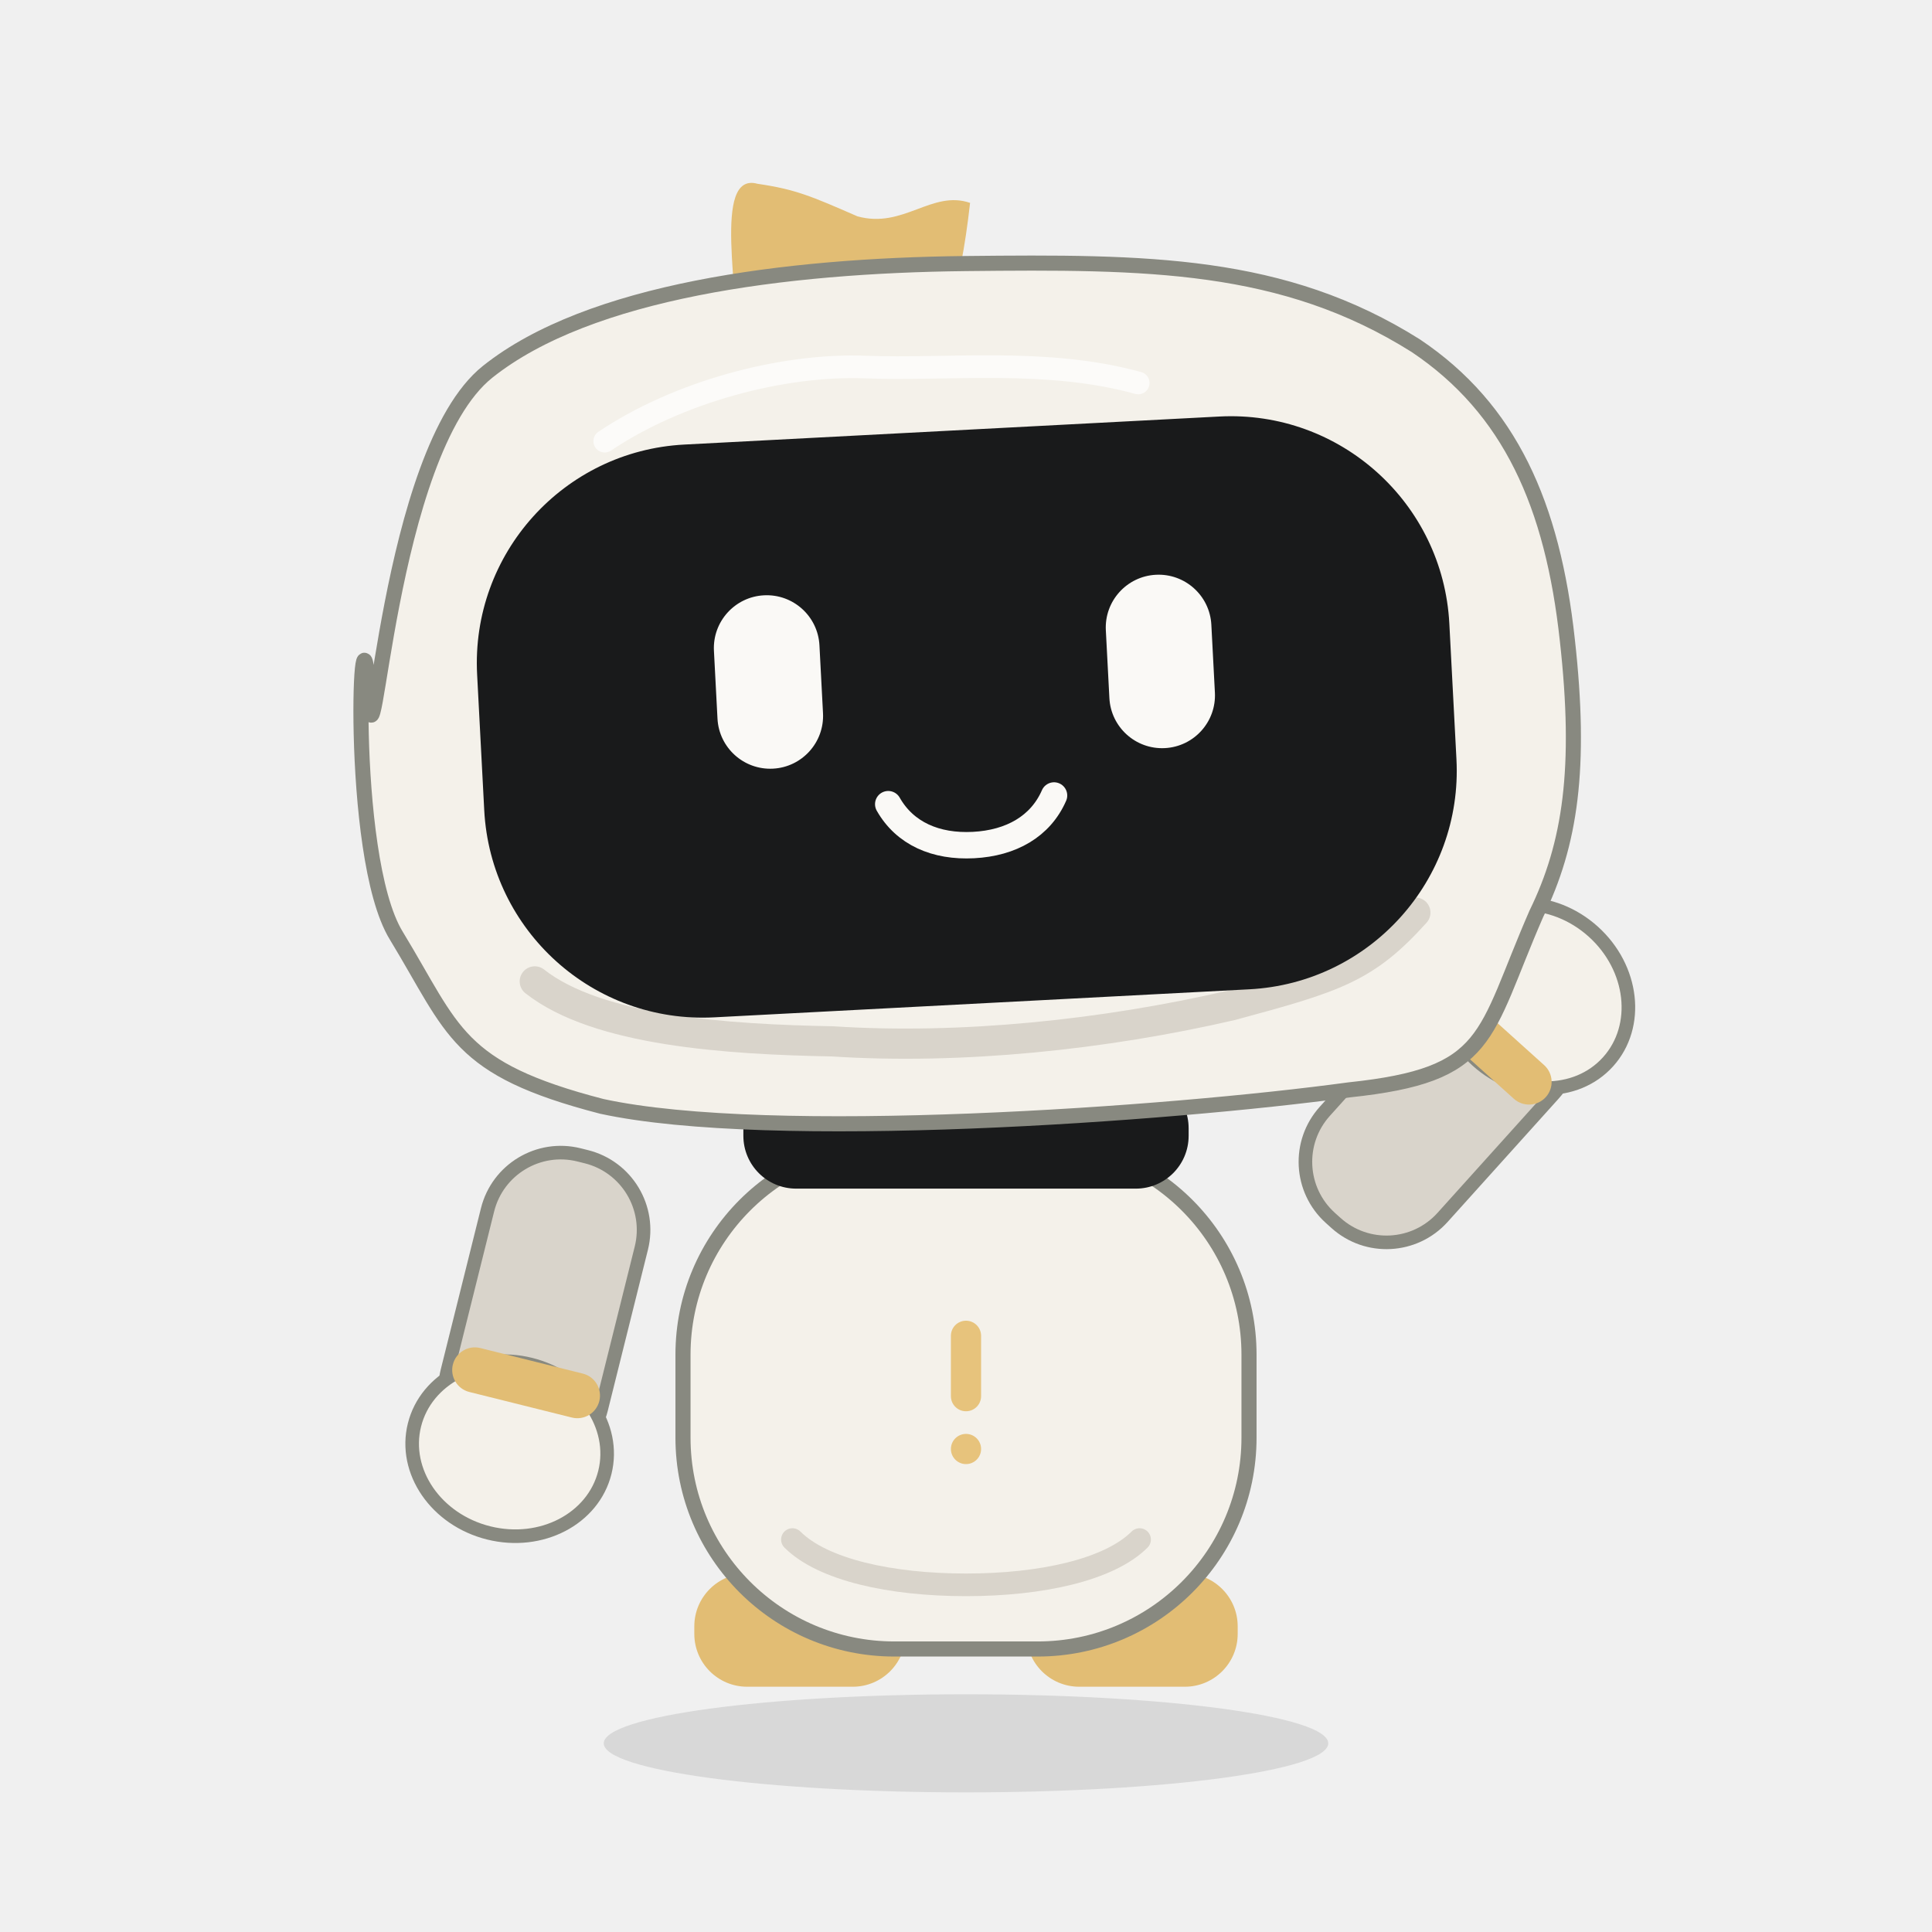
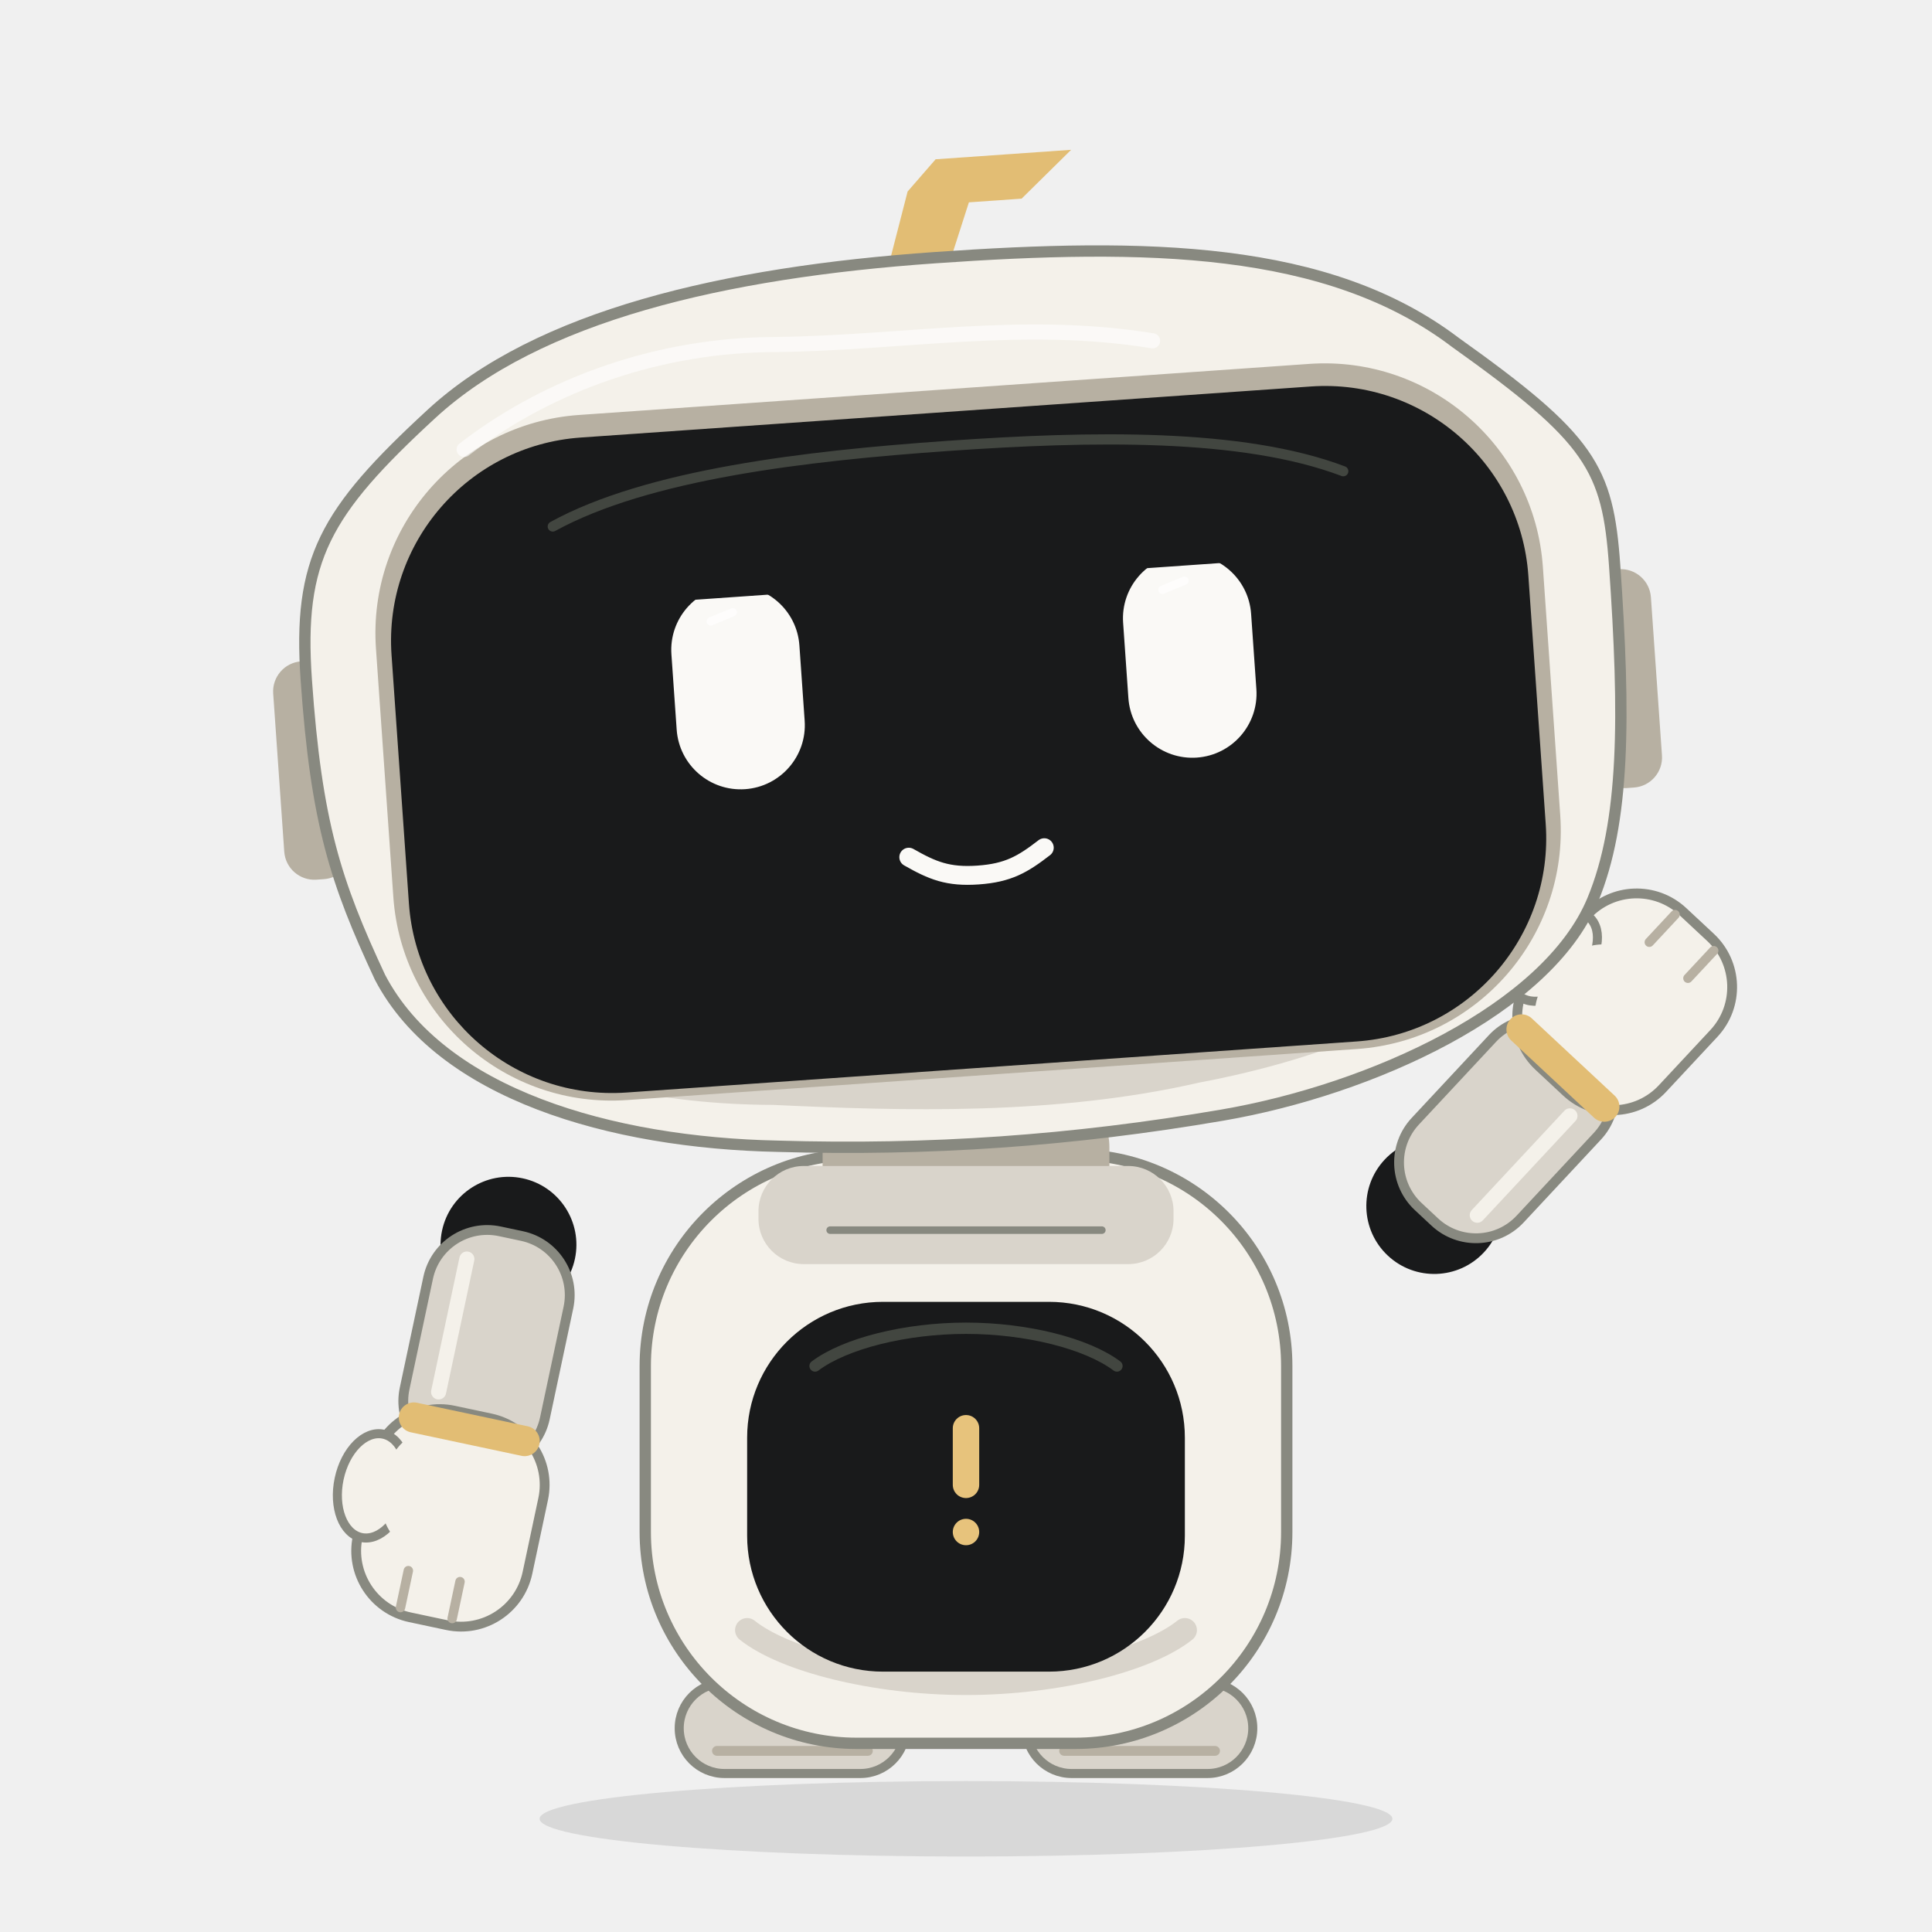
<svg xmlns="http://www.w3.org/2000/svg" viewBox="0 0 256 256" fill="none">
-   <g transform="translate(128 231) rotate(0) scale(1 1)">
-     <ellipse cx="0" cy="0" rx="48" ry="6.5" fill="#000000" stroke="none" stroke-width="0" stroke-linecap="round" stroke-linejoin="round" opacity="0.1" />
+   <g transform="translate(128 241) rotate(0) scale(1 1)">
+     <ellipse cx="0" cy="0" rx="56.5" ry="5" fill="#000000" stroke="none" stroke-width="0" stroke-linecap="round" stroke-linejoin="round" opacity="0.1" />
  </g>
-   <g transform="translate(128 132) rotate(0) scale(1 1)" />
-   <g transform="translate(128 132) rotate(0) scale(1 1)">
-     <g transform="translate(-22 84) rotate(0) scale(1 1)">
-       <path d="M -7 -7.5 C -7 -7.5 7 -7.5 7 -7.5 C 10.866 -7.5 14 -4.366 14 -0.5 C 14 -0.5 14 0.5 14 0.5 C 14 4.366 10.866 7.5 7 7.5 C 7 7.5 -7 7.5 -7 7.5 C -10.866 7.5 -14 4.366 -14 0.5 C -14 0.5 -14 -0.5 -14 -0.5 C -14 -4.366 -10.866 -7.5 -7 -7.5 Z" fill="#E2BD74" stroke="none" stroke-width="1" stroke-linecap="round" stroke-linejoin="round" opacity="1" />
+   <g transform="translate(128 139) rotate(0) scale(1 1)" />
+   <g transform="translate(128 139) rotate(0) scale(1 1)">
+     <g transform="translate(-23 90) rotate(0) scale(1 1)">
+       <path d="M -9 -6 C -9 -6 9 -6 9 -6 C 12.314 -6 15 -3.314 15 0 C 15 0 15 0 15 0 C 15 3.314 12.314 6 9 6 C 9 6 -9 6 -9 6 C -12.314 6 -15 3.314 -15 0 C -15 0 -15 0 -15 0 C -15 -3.314 -12.314 -6 -9 -6 Z" fill="#D9D4CB" stroke="#888980" stroke-width="1.2" stroke-linecap="round" stroke-linejoin="round" opacity="1" />
+       <path d="M -10 3 C -10 3 10 3 10 3" fill="none" stroke="#B7B0A2" stroke-width="1.3" stroke-linecap="round" stroke-linejoin="round" opacity="1" />
    </g>
  </g>
-   <g transform="translate(128 132) rotate(0) scale(1 1)">
-     <g transform="translate(22 84) rotate(0) scale(1 1)">
-       <path d="M -7 -7.5 C -7 -7.5 7 -7.5 7 -7.5 C 10.866 -7.5 14 -4.366 14 -0.5 C 14 -0.5 14 0.5 14 0.5 C 14 4.366 10.866 7.5 7 7.5 C 7 7.5 -7 7.5 -7 7.5 C -10.866 7.5 -14 4.366 -14 0.5 C -14 0.5 -14 -0.5 -14 -0.5 C -14 -4.366 -10.866 -7.5 -7 -7.5 Z" fill="#E2BD74" stroke="none" stroke-width="1" stroke-linecap="round" stroke-linejoin="round" opacity="1" />
+   <g transform="translate(128 139) rotate(0) scale(1 1)">
+     <g transform="translate(23 90) rotate(0) scale(1 1)">
+       <path d="M -9 -6 C -9 -6 9 -6 9 -6 C 12.314 -6 15 -3.314 15 0 C 15 0 15 0 15 0 C 15 3.314 12.314 6 9 6 C 9 6 -9 6 -9 6 C -12.314 6 -15 3.314 -15 0 C -15 0 -15 0 -15 0 C -15 -3.314 -12.314 -6 -9 -6 Z" fill="#D9D4CB" stroke="#888980" stroke-width="1.2" stroke-linecap="round" stroke-linejoin="round" opacity="1" />
+       <path d="M -10 3 C -10 3 10 3 10 3" fill="none" stroke="#B7B0A2" stroke-width="1.3" stroke-linecap="round" stroke-linejoin="round" opacity="1" />
    </g>
  </g>
-   <g transform="translate(128 132) rotate(0) scale(1 1)">
-     <g transform="translate(-52 26) rotate(14) scale(1 1)">
-       <path d="M -0.5 -5 C -0.5 -5 0.5 -5 0.5 -5 C 6.023 -5 10.5 -0.523 10.5 5 C 10.5 5 10.5 27 10.5 27 C 10.5 32.523 6.023 37 0.5 37 C 0.5 37 -0.5 37 -0.5 37 C -6.023 37 -10.5 32.523 -10.5 27 C -10.5 27 -10.5 5 -10.5 5 C -10.5 -0.523 -6.023 -5 -0.5 -5 Z" fill="#D9D4CB" stroke="#888980" stroke-width="1.8" stroke-linecap="round" stroke-linejoin="round" opacity="1" />
-       <ellipse cx="0" cy="35" rx="13" ry="11.5" fill="#F4F1EA" stroke="#888980" stroke-width="1.8" stroke-linecap="round" stroke-linejoin="round" opacity="1" />
-       <path d="M -7 23 C -7 23 7 23 7 23 C 8.657 23 10 24.343 10 26 C 10 26 10 26 10 26 C 10 27.657 8.657 29 7 29 C 7 29 -7 29 -7 29 C -8.657 29 -10 27.657 -10 26 C -10 26 -10 26 -10 26 C -10 24.343 -8.657 23 -7 23 Z" fill="#E2BD74" stroke="none" stroke-width="1" stroke-linecap="round" stroke-linejoin="round" opacity="1" />
+   <g transform="translate(128 139) rotate(0) scale(1 1)">
+     <g transform="translate(-60 23) rotate(12) scale(1 1)">
+       <ellipse cx="0" cy="3" rx="9" ry="9" fill="#191A1B" stroke="none" stroke-width="1" stroke-linecap="round" stroke-linejoin="round" opacity="1" />
+       <path d="M -1.5 1.5 C -1.5 1.5 1.5 1.5 1.5 1.5 C 5.918 1.5 9.5 5.082 9.5 9.5 C 9.5 9.5 9.5 24.5 9.5 24.5 C 9.5 28.918 5.918 32.5 1.5 32.5 C 1.5 32.5 -1.5 32.5 -1.5 32.5 C -5.918 32.5 -9.5 28.918 -9.5 24.5 C -9.5 24.5 -9.5 9.5 -9.5 9.5 C -9.5 5.082 -5.918 1.5 -1.5 1.5 Z" fill="#D9D4CB" stroke="#888980" stroke-width="1.3" stroke-linecap="round" stroke-linejoin="round" opacity="1" />
+       <path d="M -5 6 C -5 6 -5 24 -5 24" fill="none" stroke="#F4F1EA" stroke-width="2" stroke-linecap="round" stroke-linejoin="round" opacity="1" />
+       <path d="M -2.5 26 C -2.5 26 2.5 26 2.5 26 C 7.471 26 11.5 30.029 11.5 35 C 11.5 35 11.5 45 11.5 45 C 11.5 49.971 7.471 54 2.5 54 C 2.5 54 -2.5 54 -2.5 54 C -7.471 54 -11.5 49.971 -11.5 45 C -11.5 45 -11.5 35 -11.5 35 C -11.5 30.029 -7.471 26 -2.5 26 Z" fill="#F4F1EA" stroke="#888980" stroke-width="1.3" stroke-linecap="round" stroke-linejoin="round" opacity="1" />
+       <ellipse cx="-11" cy="38" rx="4.5" ry="7" fill="#F4F1EA" stroke="#888980" stroke-width="1.2" stroke-linecap="round" stroke-linejoin="round" opacity="1" />
+       <path d="M -2.5 28.5 C -2.5 28.5 2.5 28.5 2.5 28.5 C 6.366 28.5 9.5 31.634 9.5 35.5 C 9.5 35.5 9.5 38.5 9.5 38.5 C 9.5 42.366 6.366 45.5 2.5 45.5 C 2.5 45.5 -2.5 45.5 -2.5 45.5 C -6.366 45.5 -9.5 42.366 -9.5 38.5 C -9.5 38.5 -9.5 35.5 -9.5 35.5 C -9.5 31.634 -6.366 28.5 -2.5 28.5 Z" fill="#F4F1EA" stroke="none" stroke-width="1" stroke-linecap="round" stroke-linejoin="round" opacity="1" />
+       <path d="M -4 48 C -4 48 -4 53 -4 53" fill="none" stroke="#B7B0A2" stroke-width="1.25" stroke-linecap="round" stroke-linejoin="round" opacity="1" />
+       <path d="M 3 48 C 3 48 3 53 3 53" fill="none" stroke="#B7B0A2" stroke-width="1.25" stroke-linecap="round" stroke-linejoin="round" opacity="1" />
+       <path d="M -7.5 26 C -7.5 26 7.5 26 7.5 26 C 8.605 26 9.5 26.895 9.5 28 C 9.5 28 9.5 28 9.5 28 C 9.5 29.105 8.605 30 7.5 30 C 7.5 30 -7.5 30 -7.5 30 C -8.605 30 -9.5 29.105 -9.5 28 C -9.5 28 -9.5 28 -9.5 28 C -9.5 26.895 -8.605 26 -7.5 26 Z" fill="#E2BD74" stroke="none" stroke-width="1" stroke-linecap="round" stroke-linejoin="round" opacity="1" />
    </g>
  </g>
-   <g transform="translate(128 132) rotate(0) scale(1 1)">
-     <g transform="translate(52 26) rotate(-138) scale(1 1)">
-       <path d="M -0.5 -5 C -0.5 -5 0.5 -5 0.5 -5 C 6.023 -5 10.5 -0.523 10.5 5 C 10.5 5 10.5 27 10.5 27 C 10.5 32.523 6.023 37 0.5 37 C 0.5 37 -0.5 37 -0.5 37 C -6.023 37 -10.5 32.523 -10.5 27 C -10.5 27 -10.5 5 -10.5 5 C -10.5 -0.523 -6.023 -5 -0.5 -5 Z" fill="#D9D4CB" stroke="#888980" stroke-width="1.8" stroke-linecap="round" stroke-linejoin="round" opacity="1" />
-       <ellipse cx="0" cy="35" rx="13" ry="11.5" fill="#F4F1EA" stroke="#888980" stroke-width="1.8" stroke-linecap="round" stroke-linejoin="round" opacity="1" />
-       <path d="M -7 23 C -7 23 7 23 7 23 C 8.657 23 10 24.343 10 26 C 10 26 10 26 10 26 C 10 27.657 8.657 29 7 29 C 7 29 -7 29 -7 29 C -8.657 29 -10 27.657 -10 26 C -10 26 -10 26 -10 26 C -10 24.343 -8.657 23 -7 23 Z" fill="#E2BD74" stroke="none" stroke-width="1" stroke-linecap="round" stroke-linejoin="round" opacity="1" />
+   <g transform="translate(128 139) rotate(0) scale(1 1)">
+     <g transform="translate(60 23) rotate(-137) scale(1 1)">
+       <ellipse cx="0" cy="3" rx="9" ry="9" fill="#191A1B" stroke="none" stroke-width="1" stroke-linecap="round" stroke-linejoin="round" opacity="1" />
+       <path d="M -1.5 1.5 C -1.5 1.5 1.5 1.5 1.5 1.5 C 5.918 1.5 9.5 5.082 9.5 9.5 C 9.5 9.5 9.5 24.5 9.5 24.5 C 9.5 28.918 5.918 32.5 1.5 32.5 C 1.5 32.5 -1.5 32.5 -1.5 32.5 C -5.918 32.5 -9.5 28.918 -9.5 24.5 C -9.5 24.5 -9.5 9.5 -9.5 9.5 C -9.5 5.082 -5.918 1.5 -1.5 1.5 Z" fill="#D9D4CB" stroke="#888980" stroke-width="1.3" stroke-linecap="round" stroke-linejoin="round" opacity="1" />
+       <path d="M -5 6 C -5 6 -5 24 -5 24" fill="none" stroke="#F4F1EA" stroke-width="2" stroke-linecap="round" stroke-linejoin="round" opacity="1" />
+       <path d="M -2.5 26 C -2.5 26 2.5 26 2.5 26 C 7.471 26 11.5 30.029 11.5 35 C 11.5 35 11.5 45 11.5 45 C 11.5 49.971 7.471 54 2.5 54 C 2.5 54 -2.5 54 -2.5 54 C -7.471 54 -11.5 49.971 -11.5 45 C -11.5 45 -11.5 35 -11.5 35 C -11.5 30.029 -7.471 26 -2.5 26 Z" fill="#F4F1EA" stroke="#888980" stroke-width="1.3" stroke-linecap="round" stroke-linejoin="round" opacity="1" />
+       <ellipse cx="11" cy="38" rx="4.5" ry="7" fill="#F4F1EA" stroke="#888980" stroke-width="1.2" stroke-linecap="round" stroke-linejoin="round" opacity="1" />
+       <path d="M -2.5 28.5 C -2.5 28.5 2.5 28.5 2.5 28.5 C 6.366 28.5 9.5 31.634 9.5 35.5 C 9.5 35.5 9.5 38.5 9.5 38.5 C 9.5 42.366 6.366 45.5 2.5 45.5 C 2.5 45.5 -2.5 45.5 -2.5 45.5 C -6.366 45.5 -9.5 42.366 -9.5 38.5 C -9.5 38.5 -9.5 35.5 -9.5 35.5 C -9.5 31.634 -6.366 28.5 -2.5 28.5 Z" fill="#F4F1EA" stroke="none" stroke-width="1" stroke-linecap="round" stroke-linejoin="round" opacity="1" />
+       <path d="M -4 48 C -4 48 -4 53 -4 53" fill="none" stroke="#B7B0A2" stroke-width="1.25" stroke-linecap="round" stroke-linejoin="round" opacity="1" />
+       <path d="M 3 48 C 3 48 3 53 3 53" fill="none" stroke="#B7B0A2" stroke-width="1.25" stroke-linecap="round" stroke-linejoin="round" opacity="1" />
+       <path d="M -7.5 26 C -7.5 26 7.5 26 7.5 26 C 8.605 26 9.5 26.895 9.5 28 C 9.5 28 9.5 28 9.5 28 C 9.5 29.105 8.605 30 7.5 30 C 7.5 30 -7.5 30 -7.5 30 C -8.605 30 -9.5 29.105 -9.5 28 C -9.5 28 -9.5 28 -9.5 28 C -9.5 26.895 -8.605 26 -7.5 26 Z" fill="#E2BD74" stroke="none" stroke-width="1" stroke-linecap="round" stroke-linejoin="round" opacity="1" />
    </g>
  </g>
-   <g transform="translate(128 132) rotate(0) scale(1 1)">
+   <g transform="translate(128 139) rotate(0) scale(1 1)">
    <g transform="translate(0 53) rotate(0) scale(1 1)">
-       <path d="M -9.5 -33.5 C -9.5 -33.5 9.5 -33.5 9.5 -33.5 C 24.964 -33.5 37.5 -20.964 37.5 -5.5 C 37.5 -5.5 37.5 5.5 37.5 5.5 C 37.5 20.964 24.964 33.5 9.5 33.5 C 9.5 33.5 -9.5 33.5 -9.5 33.5 C -24.964 33.5 -37.5 20.964 -37.5 5.5 C -37.5 5.5 -37.5 -5.5 -37.5 -5.5 C -37.5 -20.964 -24.964 -33.5 -9.5 -33.5 Z" fill="#F4F1EA" stroke="#888980" stroke-width="2" stroke-linecap="round" stroke-linejoin="round" opacity="1" />
-       <path d="M -23 19 C -19 23 -10 25 0 25 C 10 25 19 23 23 19" fill="none" stroke="#D9D4CB" stroke-width="3" stroke-linecap="round" stroke-linejoin="round" opacity="1" />
+       <path d="M -14.5 -39 C -14.5 -39 14.5 -39 14.5 -39 C 29.964 -39 42.5 -26.464 42.5 -11 C 42.5 -11 42.5 11 42.5 11 C 42.5 26.464 29.964 39 14.5 39 C 14.5 39 -14.5 39 -14.5 39 C -29.964 39 -42.5 26.464 -42.5 11 C -42.5 11 -42.5 -11 -42.5 -11 C -42.5 -26.464 -29.964 -39 -14.5 -39 Z" fill="#F4F1EA" stroke="#888980" stroke-width="1.5" stroke-linecap="round" stroke-linejoin="round" opacity="1" />
+       <path d="M -29 24 C -24 28 -12 31 0 31 C 12 31 24 28 29 24" fill="none" stroke="#D9D4CB" stroke-width="3.2" stroke-linecap="round" stroke-linejoin="round" opacity="1" />
+       <path d="M -11 -19.5 C -11 -19.5 11 -19.5 11 -19.5 C 20.941 -19.5 29 -11.441 29 -1.5 C 29 -1.5 29 11.5 29 11.5 C 29 21.441 20.941 29.5 11 29.5 C 11 29.5 -11 29.5 -11 29.5 C -20.941 29.5 -29 21.441 -29 11.5 C -29 11.5 -29 -1.5 -29 -1.5 C -29 -11.441 -20.941 -19.5 -11 -19.5 Z" fill="#191A1B" stroke="none" stroke-width="1" stroke-linecap="round" stroke-linejoin="round" opacity="1" />
+       <path d="M -20 -11 C -16 -14 -8 -16 0 -16 C 8 -16 16 -14 20 -11" fill="none" stroke="#424640" stroke-width="1.5" stroke-linecap="round" stroke-linejoin="round" opacity="1" />
    </g>
  </g>
-   <g transform="translate(128 132) rotate(0) scale(1 1)">
-     <g transform="translate(0 18) rotate(0) scale(1 1)">
-       <path d="M -22.5 -7.5 C -22.5 -7.5 22.5 -7.5 22.5 -7.5 C 26.366 -7.5 29.5 -4.366 29.5 -0.5 C 29.5 -0.5 29.5 0.5 29.5 0.5 C 29.5 4.366 26.366 7.5 22.5 7.5 C 22.5 7.5 -22.5 7.5 -22.5 7.5 C -26.366 7.5 -29.5 4.366 -29.5 0.5 C -29.5 0.5 -29.5 -0.5 -29.5 -0.5 C -29.5 -4.366 -26.366 -7.5 -22.5 -7.5 Z" fill="#191A1B" stroke="none" stroke-width="1" stroke-linecap="round" stroke-linejoin="round" opacity="1" />
+   <g transform="translate(128 139) rotate(0) scale(1 1)">
+     <g transform="translate(0 17) rotate(0) scale(1 1)">
+       <path d="M -11 -12 C -11 -12 11 -12 11 -12 C 15.418 -12 19 -8.418 19 -4 C 19 -4 19 2 19 2 C 19 6.418 15.418 10 11 10 C 11 10 -11 10 -11 10 C -15.418 10 -19 6.418 -19 2 C -19 2 -19 -4 -19 -4 C -19 -8.418 -15.418 -12 -11 -12 Z" fill="#B7B0A2" stroke="none" stroke-width="1" stroke-linecap="round" stroke-linejoin="round" opacity="1" />
+       <path d="M -21.5 -1.5 C -21.5 -1.5 21.5 -1.5 21.5 -1.5 C 24.814 -1.5 27.5 1.186 27.5 4.5 C 27.5 4.5 27.5 5.5 27.5 5.5 C 27.5 8.814 24.814 11.5 21.5 11.5 C 21.5 11.5 -21.5 11.5 -21.5 11.5 C -24.814 11.5 -27.5 8.814 -27.5 5.5 C -27.5 5.5 -27.5 4.5 -27.5 4.5 C -27.5 1.186 -24.814 -1.5 -21.5 -1.5 Z" fill="#D9D4CB" stroke="none" stroke-width="1" stroke-linecap="round" stroke-linejoin="round" opacity="1" />
+       <path d="M -18 7 C -18 7 18 7 18 7" fill="none" stroke="#888980" stroke-width="1" stroke-linecap="round" stroke-linejoin="round" opacity="1" />
    </g>
  </g>
-   <g transform="translate(128 132) rotate(0) scale(1 1)">
-     <g transform="translate(0 -39) rotate(-3) scale(1 1)">
-       <path d="M -28 -48 C -27 -55 -30 -72 -24 -70 C -19 -69 -17 -68 -11 -65 C -5 -63 -1 -68 4 -66 C 3 -60 2 -56 0 -50 C -7 -50 -29 -43 -28 -48 Z" fill="#E2BD74" stroke="none" stroke-width="1" stroke-linecap="round" stroke-linejoin="round" opacity="1" />
-       <path d="M -79 -5 C -79 9 -75 -37 -61 -47 C -47 -57 -21 -59 3 -58 C 27 -57 45 -56 62 -44 C 74 -35 79 -22 80 -4 C 81 13 79 23 74 32 C 66 48 67 53 48 54 C 24 56 -29 57 -51 51 C -70 45 -70 40 -77 27 C -83 16 -79 -23 -79 -5 Z" fill="#F4F1EA" stroke="#888980" stroke-width="2" stroke-linecap="round" stroke-linejoin="round" opacity="1" />
-       <path d="M -59 34 C -51 41 -34 43 -20 44 C -3 46 16 45 33 42 C 47 39 51 38 58 31" fill="none" stroke="#D9D4CB" stroke-width="4" stroke-linecap="round" stroke-linejoin="round" opacity="1" />
-       <path d="M -35.5 -36 C -35.5 -36 35.5 -36 35.5 -36 C 51.516 -36 64.5 -23.016 64.5 -7 C 64.5 -7 64.5 11 64.5 11 C 64.5 27.016 51.516 40 35.5 40 C 35.5 40 -35.5 40 -35.5 40 C -51.516 40 -64.5 27.016 -64.5 11 C -64.5 11 -64.5 -7 -64.5 -7 C -64.5 -23.016 -51.516 -36 -35.5 -36 Z" fill="#191A1B" stroke="none" stroke-width="1" stroke-linecap="round" stroke-linejoin="round" opacity="1" />
-       <path d="M -46 -37 C -36 -43 -22 -46 -11 -45 C 0 -44 13 -45 25 -41" fill="none" stroke="#FFFFFF" stroke-width="3" stroke-linecap="round" stroke-linejoin="round" opacity="0.7" />
+   <g transform="translate(128 139) rotate(0) scale(1 1)">
+     <g transform="translate(0 -46) rotate(-4) scale(1 1)">
+       <path d="M -7 -56 C -7 -56 -3 -68 -3 -68 C -3 -68 1 -72 1 -72 C 1 -72 19 -72 19 -72 C 19 -72 12 -66 12 -66 C 12 -66 5 -66 5 -66 C 5 -66 1 -56 1 -56 C 1 -56 -7 -56 -7 -56 Z" fill="#E2BD74" stroke="none" stroke-width="1" stroke-linecap="round" stroke-linejoin="round" opacity="1" />
+       <path d="M -87.5 -11.5 C -87.5 -11.5 -86.5 -11.5 -86.5 -11.5 C -84.291 -11.5 -82.5 -9.709 -82.5 -7.5 C -82.5 -7.5 -82.5 13.5 -82.5 13.5 C -82.5 15.709 -84.291 17.5 -86.5 17.5 C -86.5 17.5 -87.5 17.5 -87.5 17.5 C -89.709 17.5 -91.5 15.709 -91.5 13.5 C -91.5 13.5 -91.5 -7.5 -91.5 -7.5 C -91.5 -9.709 -89.709 -11.5 -87.5 -11.5 Z" fill="#B7B0A2" stroke="none" stroke-width="1" stroke-linecap="round" stroke-linejoin="round" opacity="1" />
+       <path d="M 86.5 -11.5 C 86.5 -11.5 87.5 -11.5 87.5 -11.5 C 89.709 -11.5 91.5 -9.709 91.5 -7.5 C 91.5 -7.5 91.5 13.5 91.5 13.5 C 91.5 15.709 89.709 17.5 87.5 17.5 C 87.5 17.5 86.5 17.5 86.5 17.5 C 84.291 17.5 82.5 15.709 82.5 13.5 C 82.5 13.5 82.5 -7.5 82.5 -7.5 C 82.5 -9.709 84.291 -11.5 86.5 -11.5 Z" fill="#B7B0A2" stroke="none" stroke-width="1" stroke-linecap="round" stroke-linejoin="round" opacity="1" />
+       <path d="M 0 -59 C 28 -59 52 -57 68 -43 C 85 -29 87 -25 87 -12 C 87 8 86 22 81 32 C 74 46 50 55 30 57 C 10 59 -9 59 -29 57 C -51 55 -73 47 -80 31 C -85 18 -87 10 -87 -9 C -87 -25 -83 -31 -68 -43 C -53 -55 -28 -59 0 -59 Z" fill="#F4F1EA" stroke="#888980" stroke-width="1.5" stroke-linecap="round" stroke-linejoin="round" opacity="1" />
+       <path d="M -68 35 C -59 44 -43 48 -29 49 C -12 51 8 53 27 50 C 44 48 59 43 69 34" fill="none" stroke="#D9D4CB" stroke-width="5" stroke-linecap="round" stroke-linejoin="round" opacity="1" />
+       <path d="M -48.5 -41.5 C -48.5 -41.5 48.5 -41.5 48.5 -41.5 C 64.516 -41.5 77.5 -28.516 77.5 -12.5 C 77.5 -12.5 77.5 20.5 77.5 20.5 C 77.5 36.516 64.516 49.5 48.5 49.5 C 48.5 49.5 -48.5 49.5 -48.5 49.5 C -64.516 49.5 -77.5 36.516 -77.5 20.5 C -77.5 20.5 -77.5 -12.5 -77.5 -12.5 C -77.5 -28.516 -64.516 -41.5 -48.5 -41.5 Z" fill="#B7B0A2" stroke="none" stroke-width="1" stroke-linecap="round" stroke-linejoin="round" opacity="1" />
+       <path d="M -48.5 -38.5 C -48.5 -38.5 48.5 -38.5 48.5 -38.5 C 63.412 -38.5 75.5 -26.412 75.5 -11.5 C 75.5 -11.5 75.5 21.5 75.5 21.5 C 75.5 36.412 63.412 48.5 48.5 48.5 C 48.5 48.5 -48.5 48.5 -48.5 48.5 C -63.412 48.5 -75.5 36.412 -75.5 21.5 C -75.5 21.5 -75.5 -11.5 -75.5 -11.5 C -75.5 -26.412 -63.412 -38.5 -48.5 -38.5 Z" fill="#191A1B" stroke="none" stroke-width="1" stroke-linecap="round" stroke-linejoin="round" opacity="1" />
+       <path d="M -53 -27 C -40 -33 -19 -34 0 -34 C 19 -34 39 -33 52 -27" fill="none" stroke="#424640" stroke-width="1.35" stroke-linecap="round" stroke-linejoin="round" opacity="1" />
+       <path d="M -64 -38 C -52 -46 -37 -50 -22 -49 C -5 -48 11 -50 28 -46" fill="none" stroke="#FFFFFF" stroke-width="2" stroke-linecap="round" stroke-linejoin="round" opacity="0.6" />
    </g>
  </g>
-   <g transform="translate(128 132) rotate(0) scale(1 1)">
-     <g transform="translate(0 -39) rotate(-3) scale(1 1)">
-       <g transform="translate(-26 -4) rotate(0) scale(1 1)">
-         <path d="M 0 -11.5 C 0 -11.5 0 -11.5 0 -11.5 C 3.866 -11.5 7 -8.366 7 -4.5 C 7 -4.5 7 4.5 7 4.5 C 7 8.366 3.866 11.5 0 11.5 C 0 11.5 0 11.5 0 11.5 C -3.866 11.5 -7 8.366 -7 4.5 C -7 4.5 -7 -4.5 -7 -4.5 C -7 -8.366 -3.866 -11.5 0 -11.5 Z" fill="#FAF9F6" stroke="none" stroke-width="1" stroke-linecap="round" stroke-linejoin="round" opacity="1" />
+   <g transform="translate(128 139) rotate(0) scale(1 1)">
+     <g transform="translate(0 -46) rotate(-4) scale(1 1)">
+       <g transform="translate(-30 -4) rotate(0) scale(1 1)">
+         <path d="M 0 -13.5 C 0 -13.5 0 -13.5 0 -13.5 C 4.694 -13.5 8.5 -9.694 8.5 -5 C 8.5 -5 8.5 5 8.5 5 C 8.5 9.694 4.694 13.5 0 13.5 C 0 13.5 0 13.5 0 13.5 C -4.694 13.5 -8.5 9.694 -8.5 5 C -8.5 5 -8.5 -5 -8.5 -5 C -8.5 -9.694 -4.694 -13.5 0 -13.5 Z" fill="#FAF9F6" stroke="none" stroke-width="1" stroke-linecap="round" stroke-linejoin="round" opacity="1" />
+         <path d="M -3 -9 C -3 -9 0 -10 0 -10" fill="none" stroke="#FFFFFF" stroke-width="1.1" stroke-linecap="round" stroke-linejoin="round" opacity="0.72" />
      </g>
    </g>
  </g>
-   <g transform="translate(128 132) rotate(0) scale(1 1)">
-     <g transform="translate(0 -39) rotate(-3) scale(1 1)">
-       <g transform="translate(26 -4) rotate(0) scale(1 1)">
-         <path d="M 0 -11.5 C 0 -11.5 0 -11.5 0 -11.5 C 3.866 -11.5 7 -8.366 7 -4.5 C 7 -4.5 7 4.5 7 4.5 C 7 8.366 3.866 11.5 0 11.5 C 0 11.5 0 11.5 0 11.5 C -3.866 11.5 -7 8.366 -7 4.5 C -7 4.5 -7 -4.5 -7 -4.5 C -7 -8.366 -3.866 -11.5 0 -11.5 Z" fill="#FAF9F6" stroke="none" stroke-width="1" stroke-linecap="round" stroke-linejoin="round" opacity="1" />
+   <g transform="translate(128 139) rotate(0) scale(1 1)">
+     <g transform="translate(0 -46) rotate(-4) scale(1 1)">
+       <g transform="translate(30 -4) rotate(0) scale(1 1)">
+         <path d="M 0 -13.5 C 0 -13.5 0 -13.5 0 -13.5 C 4.694 -13.5 8.5 -9.694 8.5 -5 C 8.5 -5 8.5 5 8.5 5 C 8.5 9.694 4.694 13.5 0 13.5 C 0 13.5 0 13.5 0 13.5 C -4.694 13.5 -8.5 9.694 -8.5 5 C -8.5 5 -8.5 -5 -8.5 -5 C -8.5 -9.694 -4.694 -13.5 0 -13.5 Z" fill="#FAF9F6" stroke="none" stroke-width="1" stroke-linecap="round" stroke-linejoin="round" opacity="1" />
+         <path d="M -3 -9 C -3 -9 0 -10 0 -10" fill="none" stroke="#FFFFFF" stroke-width="1.1" stroke-linecap="round" stroke-linejoin="round" opacity="0.72" />
      </g>
    </g>
  </g>
-   <g transform="translate(128 132) rotate(0) scale(1 1)">
-     <g transform="translate(0 -39) rotate(-3) scale(1 1)">
-       <g transform="translate(0 -2) rotate(0) scale(1 1)">
-         <path d="M -11 15 C -9 19 -5 21 0 21 C 5 21 9 19 11 15" fill="none" stroke="#FAF9F6" stroke-width="3.5" stroke-linecap="round" stroke-linejoin="round" opacity="1" />
+   <g transform="translate(128 139) rotate(0) scale(1 1)">
+     <g transform="translate(0 -46) rotate(-4) scale(1 1)">
+       <g transform="translate(-30 -19) rotate(0) scale(1 1)">
+         <path d="M -8 -3 C -8 -3 8 -3 8 -3 C 9.657 -3 11 -1.657 11 0 C 11 0 11 0 11 0 C 11 1.657 9.657 3 8 3 C 8 3 -8 3 -8 3 C -9.657 3 -11 1.657 -11 0 C -11 0 -11 0 -11 0 C -11 -1.657 -9.657 -3 -8 -3 Z" fill="#191A1B" stroke="none" stroke-width="1" stroke-linecap="round" stroke-linejoin="round" opacity="1" />
      </g>
    </g>
  </g>
-   <g transform="translate(128 132) rotate(0) scale(1 1)">
-     <g transform="translate(0 52) rotate(0) scale(1 1)">
-       <path d="M 0 -9 C 0 -9 0 -9 0 -9 C 1.105 -9 2 -8.105 2 -7 C 2 -7 2 1 2 1 C 2 2.105 1.105 3 0 3 C 0 3 0 3 0 3 C -1.105 3 -2 2.105 -2 1 C -2 1 -2 -7 -2 -7 C -2 -8.105 -1.105 -9 0 -9 Z" fill="#E7C37C" stroke="none" stroke-width="1" stroke-linecap="round" stroke-linejoin="round" opacity="1" />
-       <ellipse cx="0" cy="8" rx="2" ry="2" fill="#E7C37C" stroke="none" stroke-width="1" stroke-linecap="round" stroke-linejoin="round" opacity="1" />
+   <g transform="translate(128 139) rotate(0) scale(1 1)">
+     <g transform="translate(0 -46) rotate(-4) scale(1 1)">
+       <g transform="translate(30 -19) rotate(0) scale(1 1)">
+         <path d="M -8 -3 C -8 -3 8 -3 8 -3 C 9.657 -3 11 -1.657 11 0 C 11 0 11 0 11 0 C 11 1.657 9.657 3 8 3 C 8 3 -8 3 -8 3 C -9.657 3 -11 1.657 -11 0 C -11 0 -11 0 -11 0 C -11 -1.657 -9.657 -3 -8 -3 Z" fill="#191A1B" stroke="none" stroke-width="1" stroke-linecap="round" stroke-linejoin="round" opacity="1" />
+       </g>
+     </g>
+   </g>
+   <g transform="translate(128 139) rotate(0) scale(1 1)">
+     <g transform="translate(0 -46) rotate(-4) scale(1 1)">
+       <g transform="translate(0 21) rotate(0) scale(1 1)">
+         <path d="M -9 -1 C -6 1 -4 2 0 2 C 4 2 6 1 9 -1" fill="none" stroke="#FAF9F6" stroke-width="2.5" stroke-linecap="round" stroke-linejoin="round" opacity="1" />
+       </g>
+     </g>
+   </g>
+   <g transform="translate(128 139) rotate(0) scale(1 1)">
+     <g transform="translate(0 57) rotate(0) scale(1 1)">
+       <path d="M 0 -8.5 C 0 -8.5 0 -8.5 0 -8.5 C 0.966 -8.5 1.75 -7.716 1.75 -6.75 C 1.75 -6.75 1.75 0.75 1.75 0.75 C 1.75 1.716 0.966 2.5 0 2.5 C 0 2.5 0 2.5 0 2.5 C -0.966 2.5 -1.75 1.716 -1.75 0.75 C -1.75 0.75 -1.75 -6.75 -1.75 -6.75 C -1.75 -7.716 -0.966 -8.5 0 -8.5 Z" fill="#E7C37C" stroke="none" stroke-width="1" stroke-linecap="round" stroke-linejoin="round" opacity="1" />
+       <ellipse cx="0" cy="7" rx="1.75" ry="1.75" fill="#E7C37C" stroke="none" stroke-width="1" stroke-linecap="round" stroke-linejoin="round" opacity="1" />
    </g>
  </g>
</svg>
